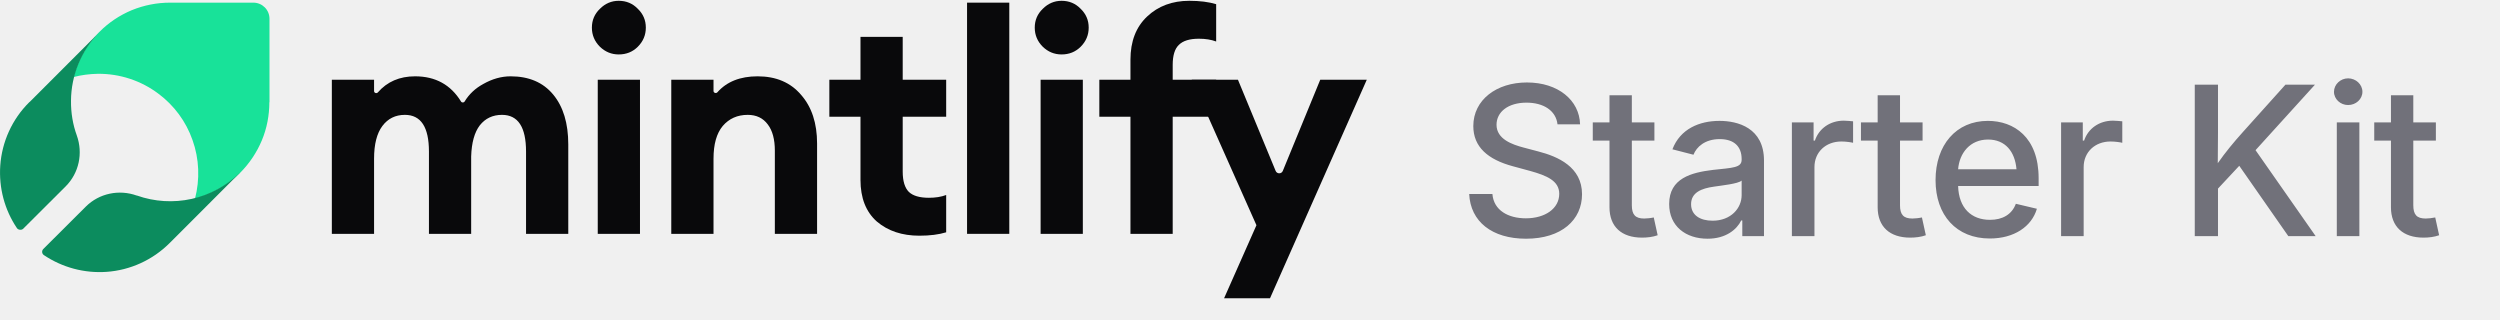
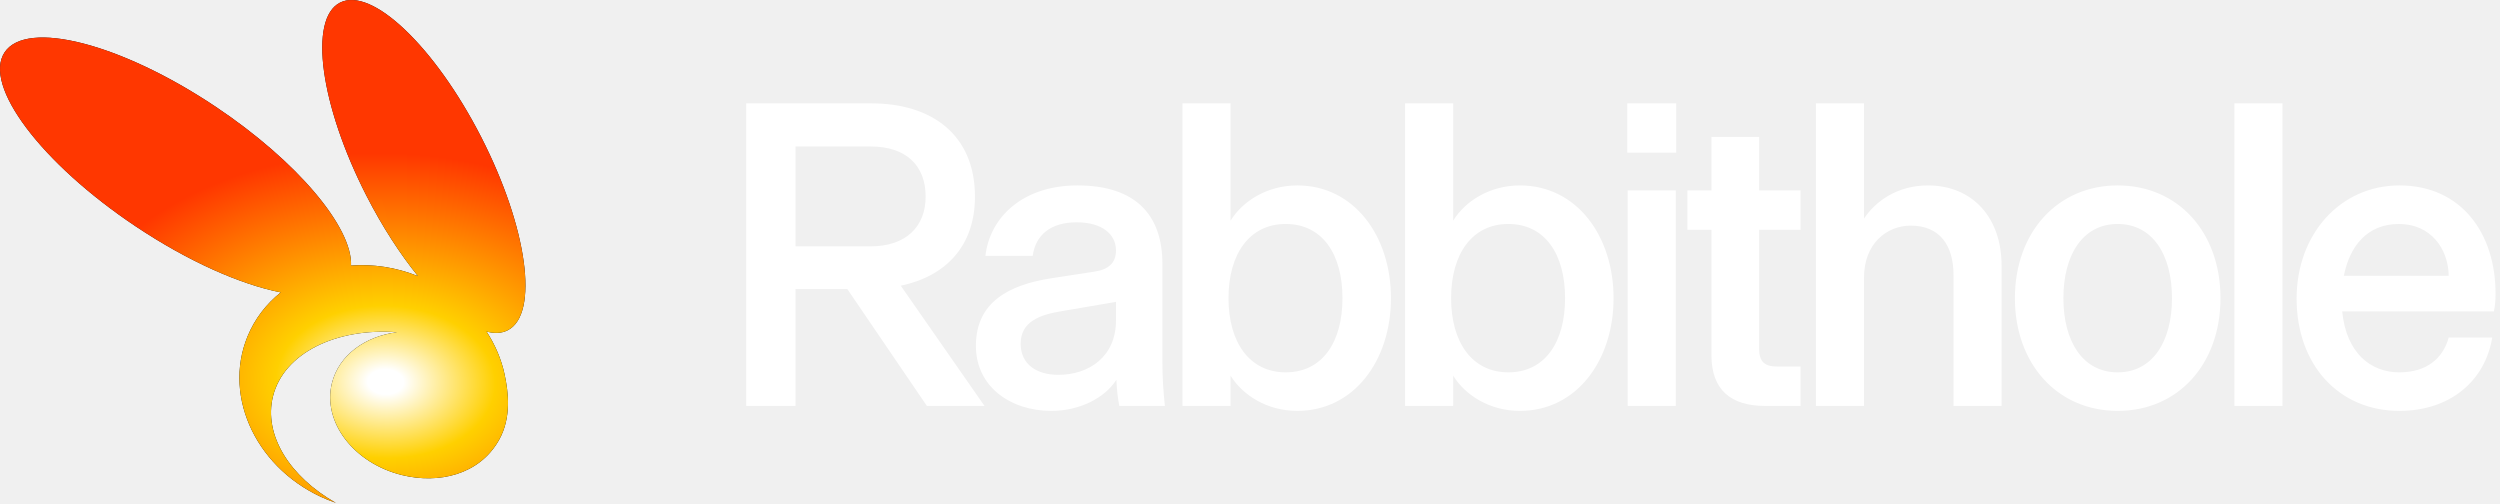
- <svg xmlns="http://www.w3.org/2000/svg" width="180" height="23" viewBox="0 0 180 23" fill="none">
-   <path d="M91.44 21.476H88.133L90.464 16.216L85.802 5.74H89.132L91.847 12.307C91.943 12.536 92.268 12.536 92.362 12.306L95.058 5.74H98.409L91.44 21.476Z" fill="#09090B" />
-   <path d="M81.393 16.837V8.403H79.152V5.74H81.393V4.297C81.393 2.98 81.792 1.944 82.592 1.19C83.391 0.435 84.404 0.058 85.633 0.058C86.387 0.058 87.031 0.139 87.564 0.302V2.988C87.208 2.854 86.794 2.788 86.32 2.788C85.655 2.788 85.174 2.936 84.878 3.232C84.582 3.513 84.434 3.994 84.434 4.674V5.74H87.564V8.403H84.434V16.837H81.393Z" fill="#09090B" />
-   <path d="M76.433 3.92C75.915 3.92 75.463 3.735 75.079 3.365C74.694 2.98 74.502 2.521 74.502 1.989C74.502 1.456 74.694 1.005 75.079 0.635C75.463 0.25 75.915 0.058 76.433 0.058C76.98 0.058 77.438 0.25 77.809 0.635C78.193 1.005 78.386 1.456 78.386 1.989C78.386 2.521 78.193 2.98 77.809 3.365C77.438 3.735 76.98 3.92 76.433 3.92ZM74.924 16.837V5.74H77.964V16.837H74.924Z" fill="#09090B" />
-   <path d="M69.628 16.837V0.191H72.669V16.837H69.628Z" fill="#09090B" />
-   <path d="M66.194 16.97C64.951 16.97 63.93 16.63 63.131 15.949C62.347 15.254 61.955 14.255 61.955 12.953V8.403H59.713V5.74H61.955V2.655H64.995V5.74H68.125V8.403H64.995V12.354C64.995 13.034 65.143 13.523 65.439 13.819C65.735 14.1 66.216 14.24 66.882 14.24C67.355 14.24 67.769 14.174 68.125 14.04V16.726C67.592 16.889 66.948 16.97 66.194 16.97Z" fill="#09090B" />
-   <path d="M48.332 16.837V5.74H51.373V6.551C51.373 6.688 51.559 6.748 51.65 6.646C52.328 5.879 53.293 5.495 54.546 5.495C55.878 5.495 56.921 5.939 57.676 6.827C58.445 7.7 58.83 8.869 58.83 10.334V16.837H55.789V10.844C55.789 10.03 55.619 9.402 55.279 8.958C54.939 8.499 54.458 8.27 53.836 8.27C53.096 8.27 52.497 8.536 52.038 9.069C51.594 9.601 51.373 10.386 51.373 11.421V16.837H48.332Z" fill="#09090B" />
-   <path d="M44.547 3.92C44.029 3.92 43.578 3.735 43.193 3.365C42.809 2.98 42.616 2.521 42.616 1.989C42.616 1.456 42.809 1.005 43.193 0.635C43.578 0.25 44.029 0.058 44.547 0.058C45.095 0.058 45.553 0.25 45.923 0.635C46.308 1.005 46.5 1.456 46.5 1.989C46.5 2.521 46.308 2.98 45.923 3.365C45.553 3.735 45.095 3.92 44.547 3.92ZM43.038 16.837V5.74H46.079V16.837H43.038Z" fill="#09090B" />
-   <path d="M37.875 16.837V10.911C37.875 9.15 37.298 8.27 36.144 8.27C35.478 8.27 34.945 8.521 34.546 9.024C34.161 9.527 33.954 10.275 33.924 11.266V16.837H30.884V10.911C30.884 9.15 30.306 8.27 29.152 8.27C28.472 8.27 27.932 8.536 27.532 9.069C27.133 9.601 26.933 10.386 26.933 11.421V16.837H23.892V5.74H26.933V6.559C26.933 6.695 27.116 6.755 27.206 6.652C27.878 5.881 28.771 5.495 29.885 5.495C31.349 5.495 32.452 6.1 33.193 7.309C33.252 7.404 33.395 7.403 33.454 7.307C33.774 6.78 34.219 6.361 34.79 6.05C35.441 5.68 36.099 5.495 36.765 5.495C38.082 5.495 39.103 5.932 39.828 6.805C40.553 7.678 40.916 8.876 40.916 10.4V16.837H37.875Z" fill="#09090B" />
-   <path d="M19.403 7.362V1.35C19.403 0.705 18.879 0.191 18.244 0.191H12.235C11.291 0.191 10.357 0.378 9.487 0.733C8.618 1.098 7.824 1.621 7.16 2.295L7.114 2.341C6.235 3.23 5.609 4.333 5.291 5.548C5.861 5.399 6.45 5.324 7.039 5.314C8.609 5.296 10.151 5.801 11.403 6.745C12.534 7.586 13.394 8.746 13.861 10.083C14.347 11.438 14.403 12.916 14.039 14.309C15.244 13.991 16.356 13.364 17.244 12.486L17.291 12.439C17.954 11.775 18.487 10.98 18.851 10.111C19.216 9.241 19.393 8.306 19.393 7.362H19.403Z" fill="#18E299" />
-   <path d="M5.112 7.26C5.121 5.416 5.857 3.646 7.151 2.324L2.151 7.326C2.133 7.344 2.114 7.354 2.095 7.372C0.876 8.583 0.14 10.204 0.019 11.918C-0.092 13.52 0.327 15.103 1.22 16.426C1.306 16.552 1.537 16.593 1.667 16.472L4.73 13.417C5.689 12.458 5.987 11.033 5.531 9.757C5.242 8.965 5.103 8.117 5.112 7.26Z" fill="#0C8C5E" />
-   <path d="M17.262 12.44C16.303 13.38 15.102 14.032 13.799 14.321C12.486 14.61 11.127 14.526 9.861 14.079C9.861 14.079 9.851 14.079 9.842 14.079C8.567 13.622 7.142 13.921 6.183 14.871L3.12 17.926C2.99 18.056 3.009 18.27 3.167 18.373C4.489 19.258 6.072 19.686 7.673 19.574C9.386 19.453 10.997 18.717 12.216 17.497L12.263 17.451L17.262 12.449V12.44Z" fill="#0C8C5E" />
-   <text x="105" y="17" font-family="Inter, ui-sans-serif, system-ui, -apple-system, sans-serif" font-size="15" font-weight="500" fill="#71717A" letter-spacing="-0.01em">Starter Kit</text>
+ <svg xmlns="http://www.w3.org/2000/svg" width="1659" height="334" viewBox="0 0 1659 334" fill="none">
+   <path d="M225.616 1.751C246.633 -9.008 288.586 30.941 319.321 90.979C350.056 151.016 357.935 208.409 336.919 219.168C332.915 221.218 328.151 221.426 322.85 220.007C328.644 228.871 332.734 238.534 334.87 248.492C334.865 248.488 334.86 248.484 334.855 248.48C337.355 260.114 339.521 277.08 331.174 291.918C318.033 315.279 290.765 321.24 266.617 315.222C234.609 307.244 213.854 279.936 220.261 254.227C224.861 235.777 242.201 223.165 263.459 220.464C223.013 217.46 188.294 234.352 181.153 263.004C174.742 288.724 192.402 316.502 222.935 333.731C221.039 333.078 219.147 332.366 217.264 331.591C171.175 312.625 147.448 264.112 164.269 223.234C169.106 211.481 176.769 201.638 186.329 194.03C159.731 188.801 124.842 173.467 89.961 150.157C27.331 108.303 -11.563 56.601 3.087 34.677C17.739 12.753 80.387 28.909 143.017 70.763C197.488 107.165 234.004 151.016 232.954 176.246C247.388 175.126 262.62 177.307 277.374 183.235C265.533 168.631 253.717 150.459 243.213 129.94C212.478 69.902 204.6 12.51 225.616 1.751Z" fill="#111111" />
+   <path d="M225.616 1.751C246.633 -9.008 288.586 30.941 319.321 90.979C350.056 151.016 357.935 208.409 336.919 219.168C332.915 221.218 328.151 221.426 322.85 220.007C328.644 228.871 332.734 238.534 334.87 248.492C334.865 248.488 334.86 248.484 334.855 248.48C337.355 260.114 339.521 277.08 331.174 291.918C318.033 315.279 290.765 321.24 266.617 315.222C234.609 307.244 213.854 279.936 220.261 254.227C224.861 235.777 242.201 223.165 263.459 220.464C223.013 217.46 188.294 234.352 181.153 263.004C174.742 288.724 192.402 316.502 222.935 333.731C221.039 333.078 219.147 332.366 217.264 331.591C171.175 312.625 147.448 264.112 164.269 223.234C169.106 211.481 176.769 201.638 186.329 194.03C159.731 188.801 124.842 173.467 89.961 150.157C27.331 108.303 -11.563 56.601 3.087 34.677C17.739 12.753 80.387 28.909 143.017 70.763C197.488 107.165 234.004 151.016 232.954 176.246C247.388 175.126 262.62 177.307 277.374 183.235C265.533 168.631 253.717 150.459 243.213 129.94C212.478 69.902 204.6 12.51 225.616 1.751Z" fill="url(#paint0_radial_342_13068)" />
+   <path d="M527.894 191.807V269.366H495.165V68.593H578.225C618.379 68.593 646.983 89.495 646.983 130.475C646.983 163.203 627.731 183.281 597.752 189.606L653.308 269.366H615.079L562.273 191.807H527.894ZM577.675 97.196H527.894V163.478H577.675C601.327 163.478 614.254 150.277 614.254 130.475C614.254 109.847 601.327 97.196 577.675 97.196ZM726.265 180.255C735.616 178.88 740.567 174.48 740.567 166.229C740.567 155.503 731.49 147.527 714.439 147.527C697.387 147.527 687.21 155.778 685.285 169.804H653.932C656.682 144.776 678.134 123.049 714.989 123.049C753.768 123.049 771.37 142.851 771.37 175.03V240.212C771.37 249.838 771.92 259.189 773.02 269.366H742.767C741.667 263.865 741.117 258.089 740.842 252.039C732.866 264.415 716.089 272.666 697.662 272.666C670.709 272.666 647.606 256.714 647.606 229.486C647.606 200.608 669.333 189.056 697.662 184.656L726.265 180.255ZM677.309 228.111C677.309 241.862 688.035 248.738 702.337 248.738C722.689 248.738 740.567 236.637 740.567 212.709V200.333L705.087 206.383C689.686 208.859 677.309 213.534 677.309 228.111ZM816.604 249.288V269.366H784.701V68.593H816.604V146.426C824.58 133.5 840.807 123.049 860.884 123.049C898.564 123.049 923.041 156.603 923.041 197.857C923.041 239.112 898.564 272.666 860.884 272.666C840.807 272.666 824.58 262.215 816.604 249.288ZM815.229 197.857C815.229 227.286 829.256 247.088 853.183 247.088C877.386 247.088 890.863 227.286 890.863 197.857C890.863 168.429 877.386 148.627 853.183 148.627C829.256 148.627 815.229 168.429 815.229 197.857ZM964.326 249.288V269.366H932.423V68.593H964.326V146.426C972.302 133.5 988.529 123.049 1008.61 123.049C1046.29 123.049 1070.76 156.603 1070.76 197.857C1070.76 239.112 1046.29 272.666 1008.61 272.666C988.529 272.666 972.302 262.215 964.326 249.288ZM962.951 197.857C962.951 227.286 976.978 247.088 1000.91 247.088C1025.11 247.088 1038.58 227.286 1038.58 197.857C1038.58 168.429 1025.11 148.627 1000.91 148.627C976.978 148.627 962.951 168.429 962.951 197.857ZM1079.87 101.321V68.593H1112.32V101.321H1079.87ZM1112.05 126.349V269.366H1080.14V126.349H1112.05ZM1135.72 235.812V152.477H1119.77V126.349H1135.72V90.87H1167.35V126.349H1194.85V152.477H1167.35V231.411C1167.35 240.212 1171.2 243.238 1179.45 243.238H1194.85V269.366H1171.2C1148.92 269.366 1135.72 258.914 1135.72 235.812ZM1205.04 269.366V68.593H1236.94V145.051C1244.37 133.775 1258.94 123.049 1279.3 123.049C1309.27 123.049 1328.25 144.776 1328.25 176.13V269.366H1296.35V182.456C1296.35 162.928 1287.27 149.727 1268.02 149.727C1252.07 149.727 1236.94 161.553 1236.94 184.381V269.366H1205.04ZM1473.51 197.857C1473.51 241.587 1445.45 272.666 1405.3 272.666C1365.42 272.666 1337.09 241.587 1337.09 197.857C1337.09 154.127 1365.42 123.049 1405.3 123.049C1445.45 123.049 1473.51 154.127 1473.51 197.857ZM1369.27 197.857C1369.27 226.736 1382.2 247.088 1405.3 247.088C1428.4 247.088 1441.33 226.736 1441.33 197.857C1441.33 168.979 1428.4 148.627 1405.3 148.627C1382.2 148.627 1369.27 168.979 1369.27 197.857ZM1514.66 68.593V269.366H1482.75V68.593H1514.66ZM1653.84 223.985C1649.17 252.589 1626.06 272.666 1592.23 272.666C1552.08 272.666 1524.03 242.137 1524.03 198.132C1524.03 155.228 1553.18 123.049 1592.23 123.049C1633.21 123.049 1656.04 154.677 1656.04 194.832C1656.04 199.508 1655.77 202.533 1654.94 206.658H1554.28C1557.03 234.437 1573.26 247.088 1592.23 247.088C1610.11 247.088 1621.11 238.012 1624.96 223.985H1653.84ZM1591.96 148.627C1570.78 148.627 1559.23 163.478 1555.38 183.006H1624.96C1624.69 164.854 1612.86 148.627 1591.96 148.627Z" fill="white" />
+   <defs>
+     <radialGradient id="paint0_radial_342_13068" cx="0" cy="0" r="1" gradientTransform="matrix(-192.464 -253.213 361.008 -129.436 255.986 253.213)" gradientUnits="userSpaceOnUse">
+       <stop offset="0.029" stop-color="white" />
+       <stop offset="0.178" stop-color="#FFD000" />
+       <stop offset="0.534" stop-color="#FF3700" />
+     </radialGradient>
+   </defs>
</svg>
